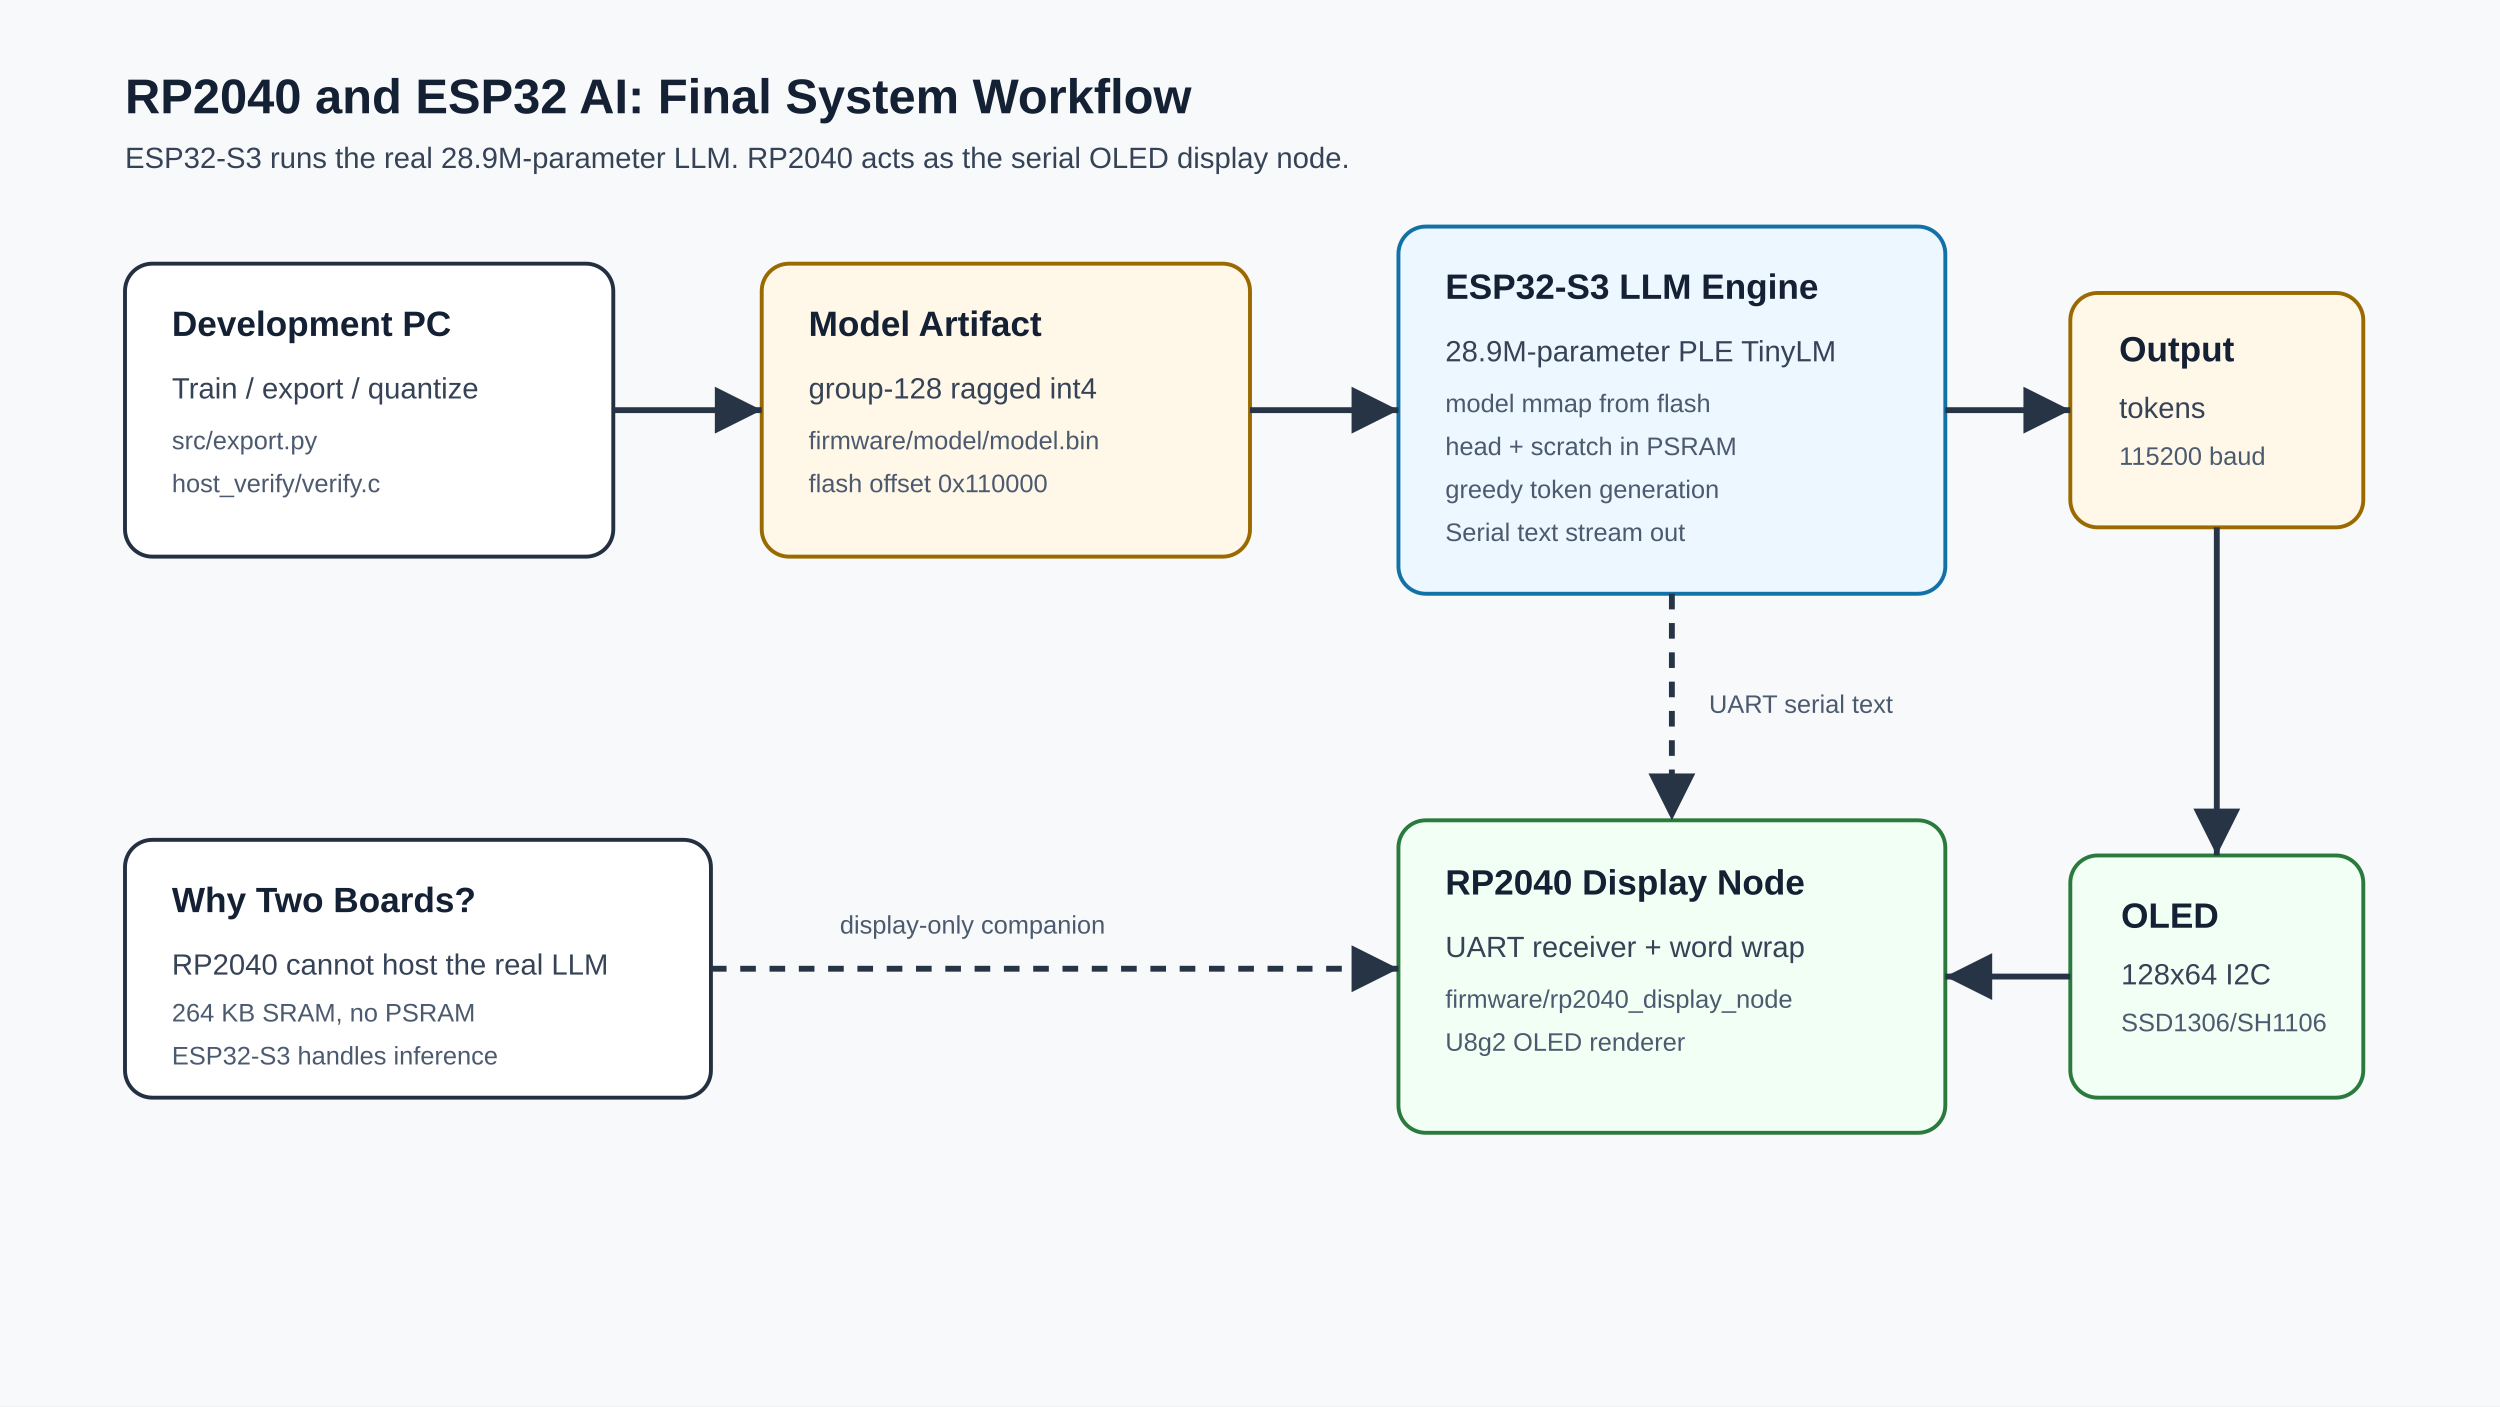
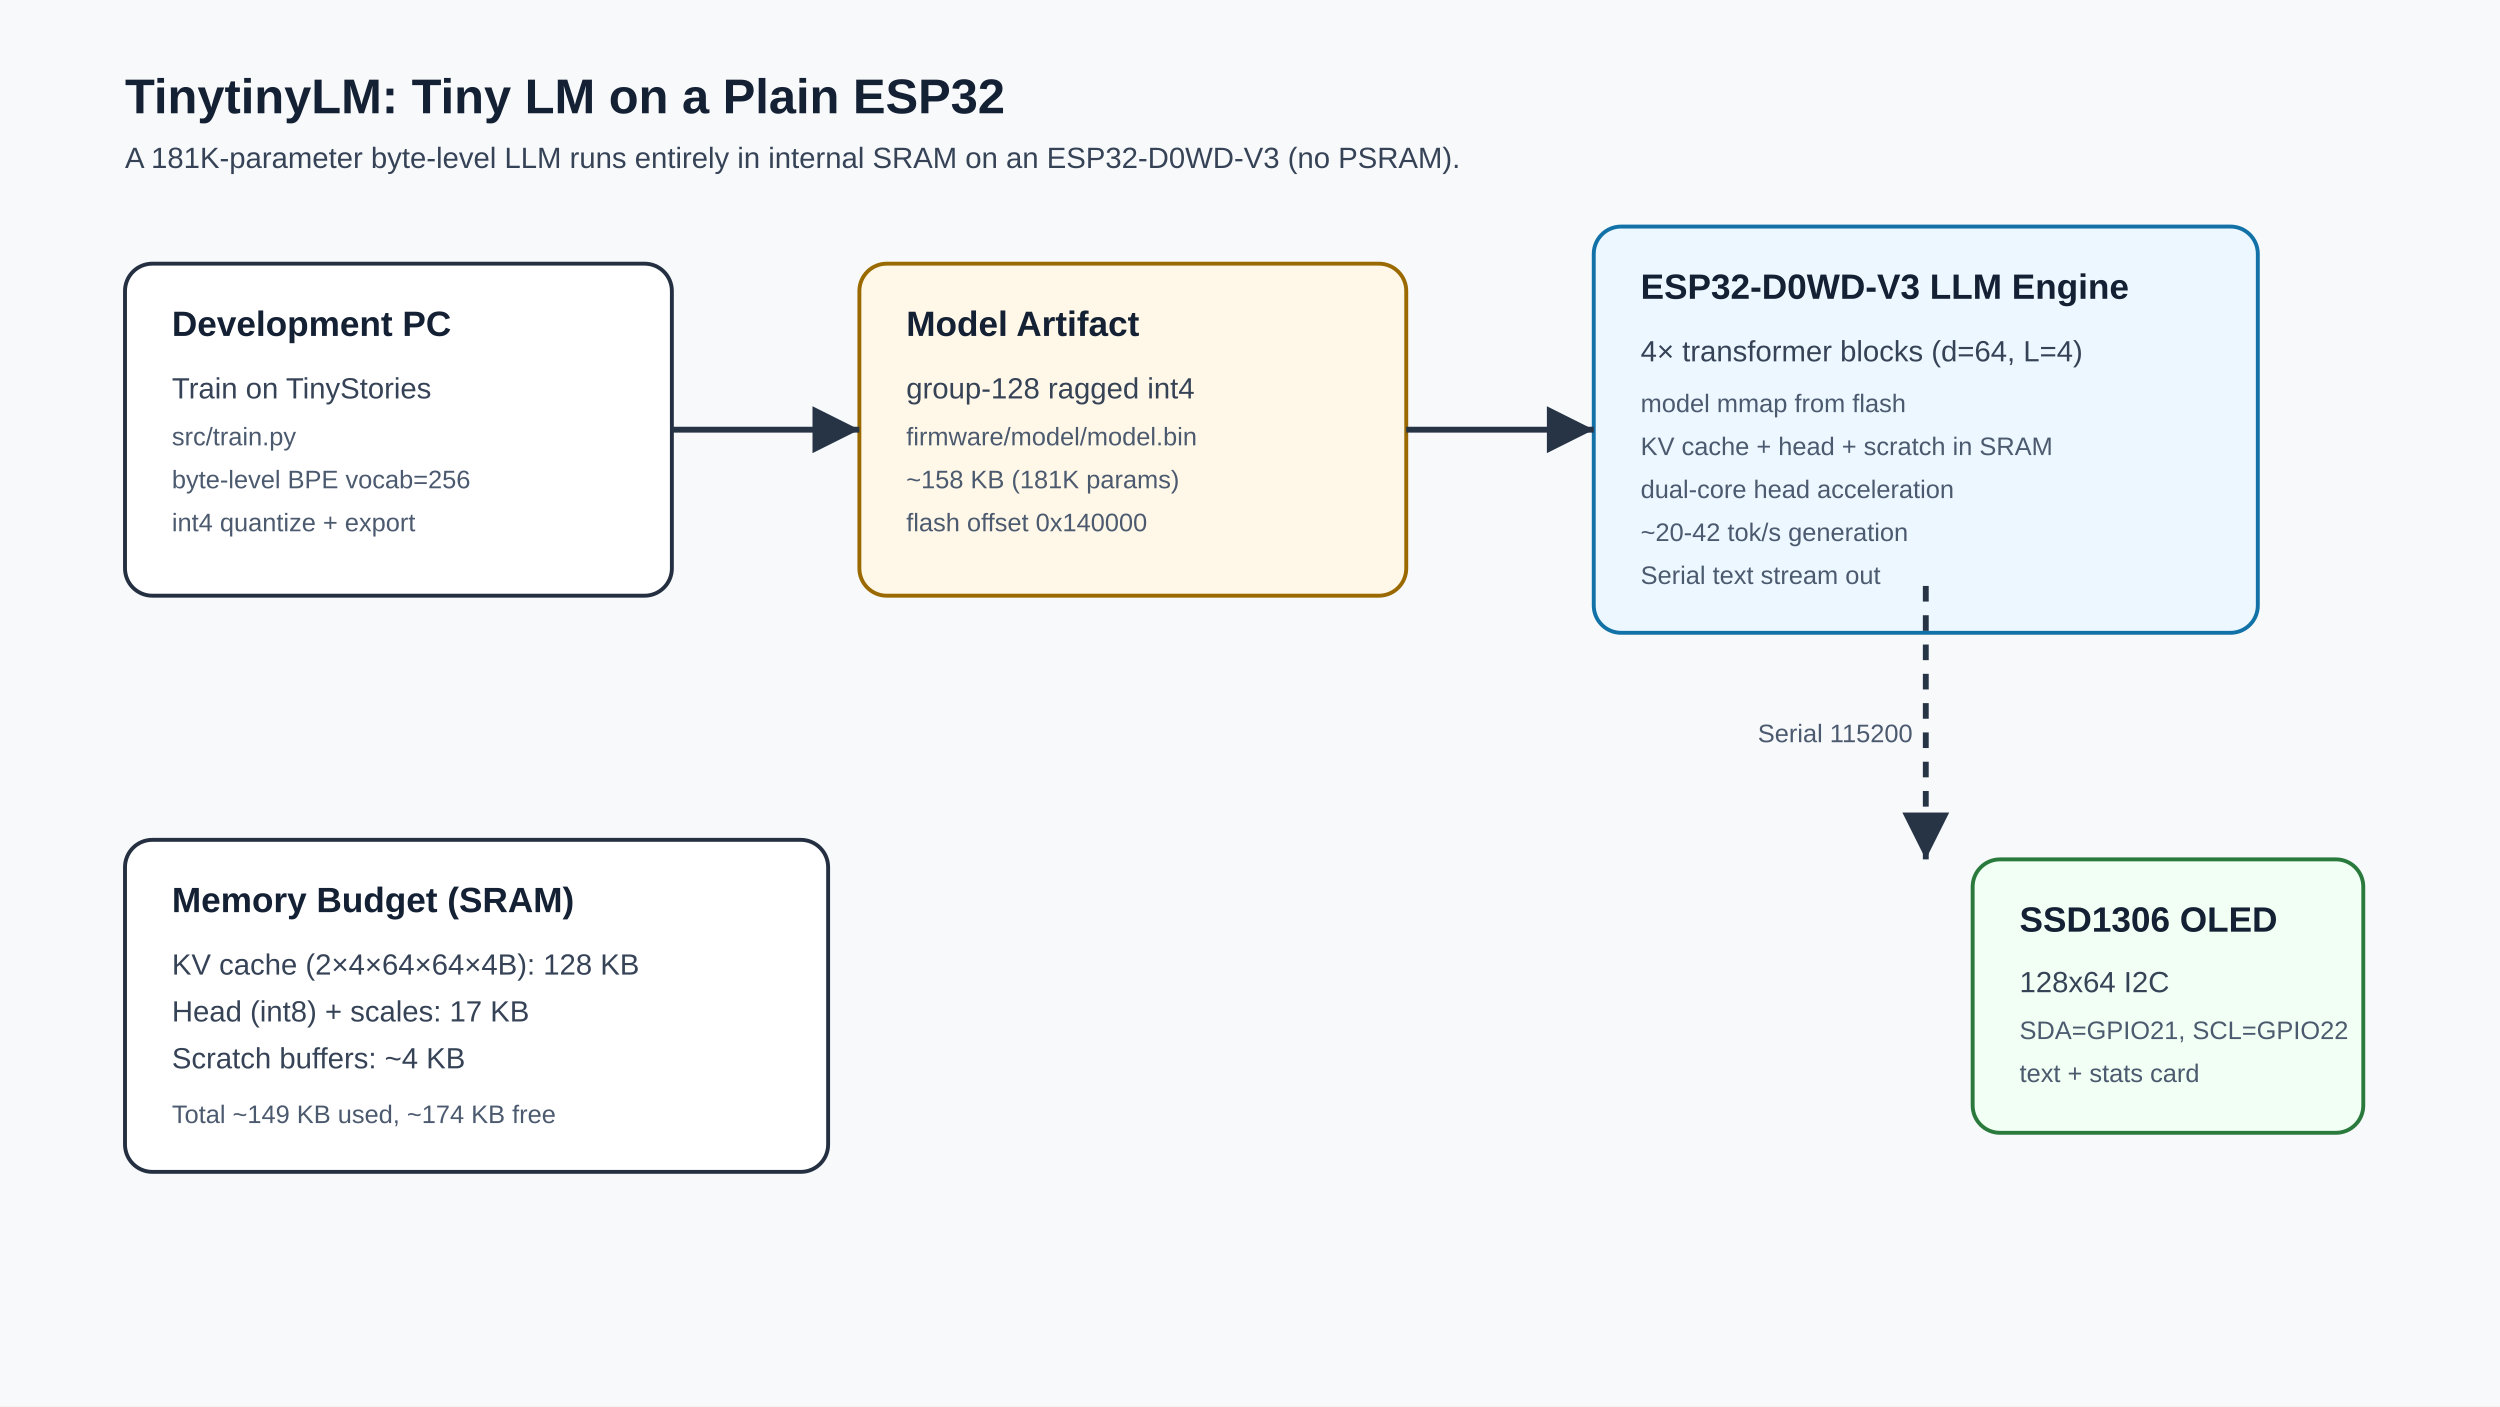
<svg xmlns="http://www.w3.org/2000/svg" width="1280" height="720" viewBox="0 0 1280 720" role="img" aria-labelledby="title desc">
  <defs>
    <style>
      .bg { fill: #f7f9fb; }
      .card { fill: #ffffff; stroke: #243041; stroke-width: 2; rx: 14; }
      .chip { fill: #ecf7ff; stroke: #1271a6; stroke-width: 2; rx: 14; }
      .node { fill: #f1fff4; stroke: #2b7a3d; stroke-width: 2; rx: 14; }
      .asset { fill: #fff8e8; stroke: #9a6a00; stroke-width: 2; rx: 14; }
      .title { font: 700 25px Arial, sans-serif; fill: #142033; }
      .label { font: 700 18px Arial, sans-serif; fill: #142033; }
      .text { font: 15px Arial, sans-serif; fill: #364357; }
      .small { font: 13px Arial, sans-serif; fill: #4c5a6f; }
      .arrow { stroke: #263446; stroke-width: 3; fill: none; marker-end: url(#arrow); }
      .dash { stroke-dasharray: 8 7; }
    </style>
    <marker id="arrow" markerWidth="12" markerHeight="12" refX="10" refY="6" orient="auto" markerUnits="strokeWidth">
      <path d="M2,2 L10,6 L2,10 Z" fill="#263446" />
    </marker>
  </defs>
  <rect class="bg" x="0" y="0" width="1280" height="720" />
-   <text class="title" x="64" y="58">RP2040 and ESP32 AI: Final System Workflow</text>
-   <text class="text" x="64" y="86">ESP32-S3 runs the real 28.9M-parameter LLM. RP2040 acts as the serial OLED display node.</text>
-   <rect class="card" x="64" y="135" width="250" height="150" />
+   <text class="title" x="64" y="58">TinytinyLM: Tiny LM on a Plain ESP32</text>
+   <text class="text" x="64" y="86">A 181K-parameter byte-level LLM runs entirely in internal SRAM on an ESP32-D0WD-V3 (no PSRAM).</text>
+   <rect class="card" x="64" y="135" width="280" height="170" />
  <text class="label" x="88" y="172">Development PC</text>
-   <text class="text" x="88" y="204">Train / export / quantize</text>
-   <text class="small" x="88" y="230">src/export.py</text>
-   <text class="small" x="88" y="252">host_verify/verify.c</text>
-   <rect class="asset" x="390" y="135" width="250" height="150" />
-   <text class="label" x="414" y="172">Model Artifact</text>
-   <text class="text" x="414" y="204">group-128 ragged int4</text>
-   <text class="small" x="414" y="230">firmware/model/model.bin</text>
-   <text class="small" x="414" y="252">flash offset 0x110000</text>
-   <rect class="chip" x="716" y="116" width="280" height="188" />
-   <text class="label" x="740" y="153">ESP32-S3 LLM Engine</text>
-   <text class="text" x="740" y="185">28.9M-parameter PLE TinyLM</text>
-   <text class="small" x="740" y="211">model mmap from flash</text>
-   <text class="small" x="740" y="233">head + scratch in PSRAM</text>
-   <text class="small" x="740" y="255">greedy token generation</text>
-   <text class="small" x="740" y="277">Serial text stream out</text>
-   <rect class="asset" x="1060" y="150" width="150" height="120" />
-   <text class="label" x="1085" y="185">Output</text>
-   <text class="text" x="1085" y="214">tokens</text>
-   <text class="small" x="1085" y="238">115200 baud</text>
-   <rect class="node" x="716" y="420" width="280" height="160" />
-   <text class="label" x="740" y="458">RP2040 Display Node</text>
-   <text class="text" x="740" y="490">UART receiver + word wrap</text>
-   <text class="small" x="740" y="516">firmware/rp2040_display_node</text>
-   <text class="small" x="740" y="538">U8g2 OLED renderer</text>
-   <rect class="node" x="1060" y="438" width="150" height="124" />
-   <text class="label" x="1086" y="475">OLED</text>
-   <text class="text" x="1086" y="504">128x64 I2C</text>
-   <text class="small" x="1086" y="528">SSD1306/SH1106</text>
-   <rect class="card" x="64" y="430" width="300" height="132" />
-   <text class="label" x="88" y="467">Why Two Boards?</text>
-   <text class="text" x="88" y="499">RP2040 cannot host the real LLM</text>
-   <text class="small" x="88" y="523">264 KB SRAM, no PSRAM</text>
-   <text class="small" x="88" y="545">ESP32-S3 handles inference</text>
-   <path class="arrow" d="M314 210 H390" />
-   <path class="arrow" d="M640 210 H716" />
-   <path class="arrow" d="M996 210 H1060" />
-   <path class="arrow" d="M1135 270 V438" />
-   <path class="arrow" d="M1060 500 H996" />
-   <path class="arrow dash" d="M856 304 V420" />
-   <text class="small" x="875" y="365">UART serial text</text>
-   <path class="arrow dash" d="M364 496 C470 496, 548 496, 716 496" />
-   <text class="small" x="430" y="478">display-only companion</text>
+   <text class="text" x="88" y="204">Train on TinyStories</text>
+   <text class="small" x="88" y="228">src/train.py</text>
+   <text class="small" x="88" y="250">byte-level BPE vocab=256</text>
+   <text class="small" x="88" y="272">int4 quantize + export</text>
+   <rect class="asset" x="440" y="135" width="280" height="170" />
+   <text class="label" x="464" y="172">Model Artifact</text>
+   <text class="text" x="464" y="204">group-128 ragged int4</text>
+   <text class="small" x="464" y="228">firmware/model/model.bin</text>
+   <text class="small" x="464" y="250">~158 KB (181K params)</text>
+   <text class="small" x="464" y="272">flash offset 0x140000</text>
+   <rect class="chip" x="816" y="116" width="340" height="208" />
+   <text class="label" x="840" y="153">ESP32-D0WD-V3 LLM Engine</text>
+   <text class="text" x="840" y="185">4× transformer blocks (d=64, L=4)</text>
+   <text class="small" x="840" y="211">model mmap from flash</text>
+   <text class="small" x="840" y="233">KV cache + head + scratch in SRAM</text>
+   <text class="small" x="840" y="255">dual-core head acceleration</text>
+   <text class="small" x="840" y="277">~20-42 tok/s generation</text>
+   <text class="small" x="840" y="299">Serial text stream out</text>
+   <rect class="node" x="1010" y="440" width="200" height="140" />
+   <text class="label" x="1034" y="477">SSD1306 OLED</text>
+   <text class="text" x="1034" y="508">128x64 I2C</text>
+   <text class="small" x="1034" y="532">SDA=GPIO21, SCL=GPIO22</text>
+   <text class="small" x="1034" y="554">text + stats card</text>
+   <path class="arrow" d="M344 220 H440" />
+   <path class="arrow" d="M720 220 H816" />
+   <path class="arrow dash" d="M986 300 V440" />
+   <text class="small" x="900" y="380">Serial 115200</text>
+   <rect class="card" x="64" y="430" width="360" height="170" />
+   <text class="label" x="88" y="467">Memory Budget (SRAM)</text>
+   <text class="text" x="88" y="499">KV cache (2×4×64×64×4B): 128 KB</text>
+   <text class="text" x="88" y="523">Head (int8) + scales: 17 KB</text>
+   <text class="text" x="88" y="547">Scratch buffers: ~4 KB</text>
+   <text class="small" x="88" y="575">Total ~149 KB used, ~174 KB free</text>
</svg>
